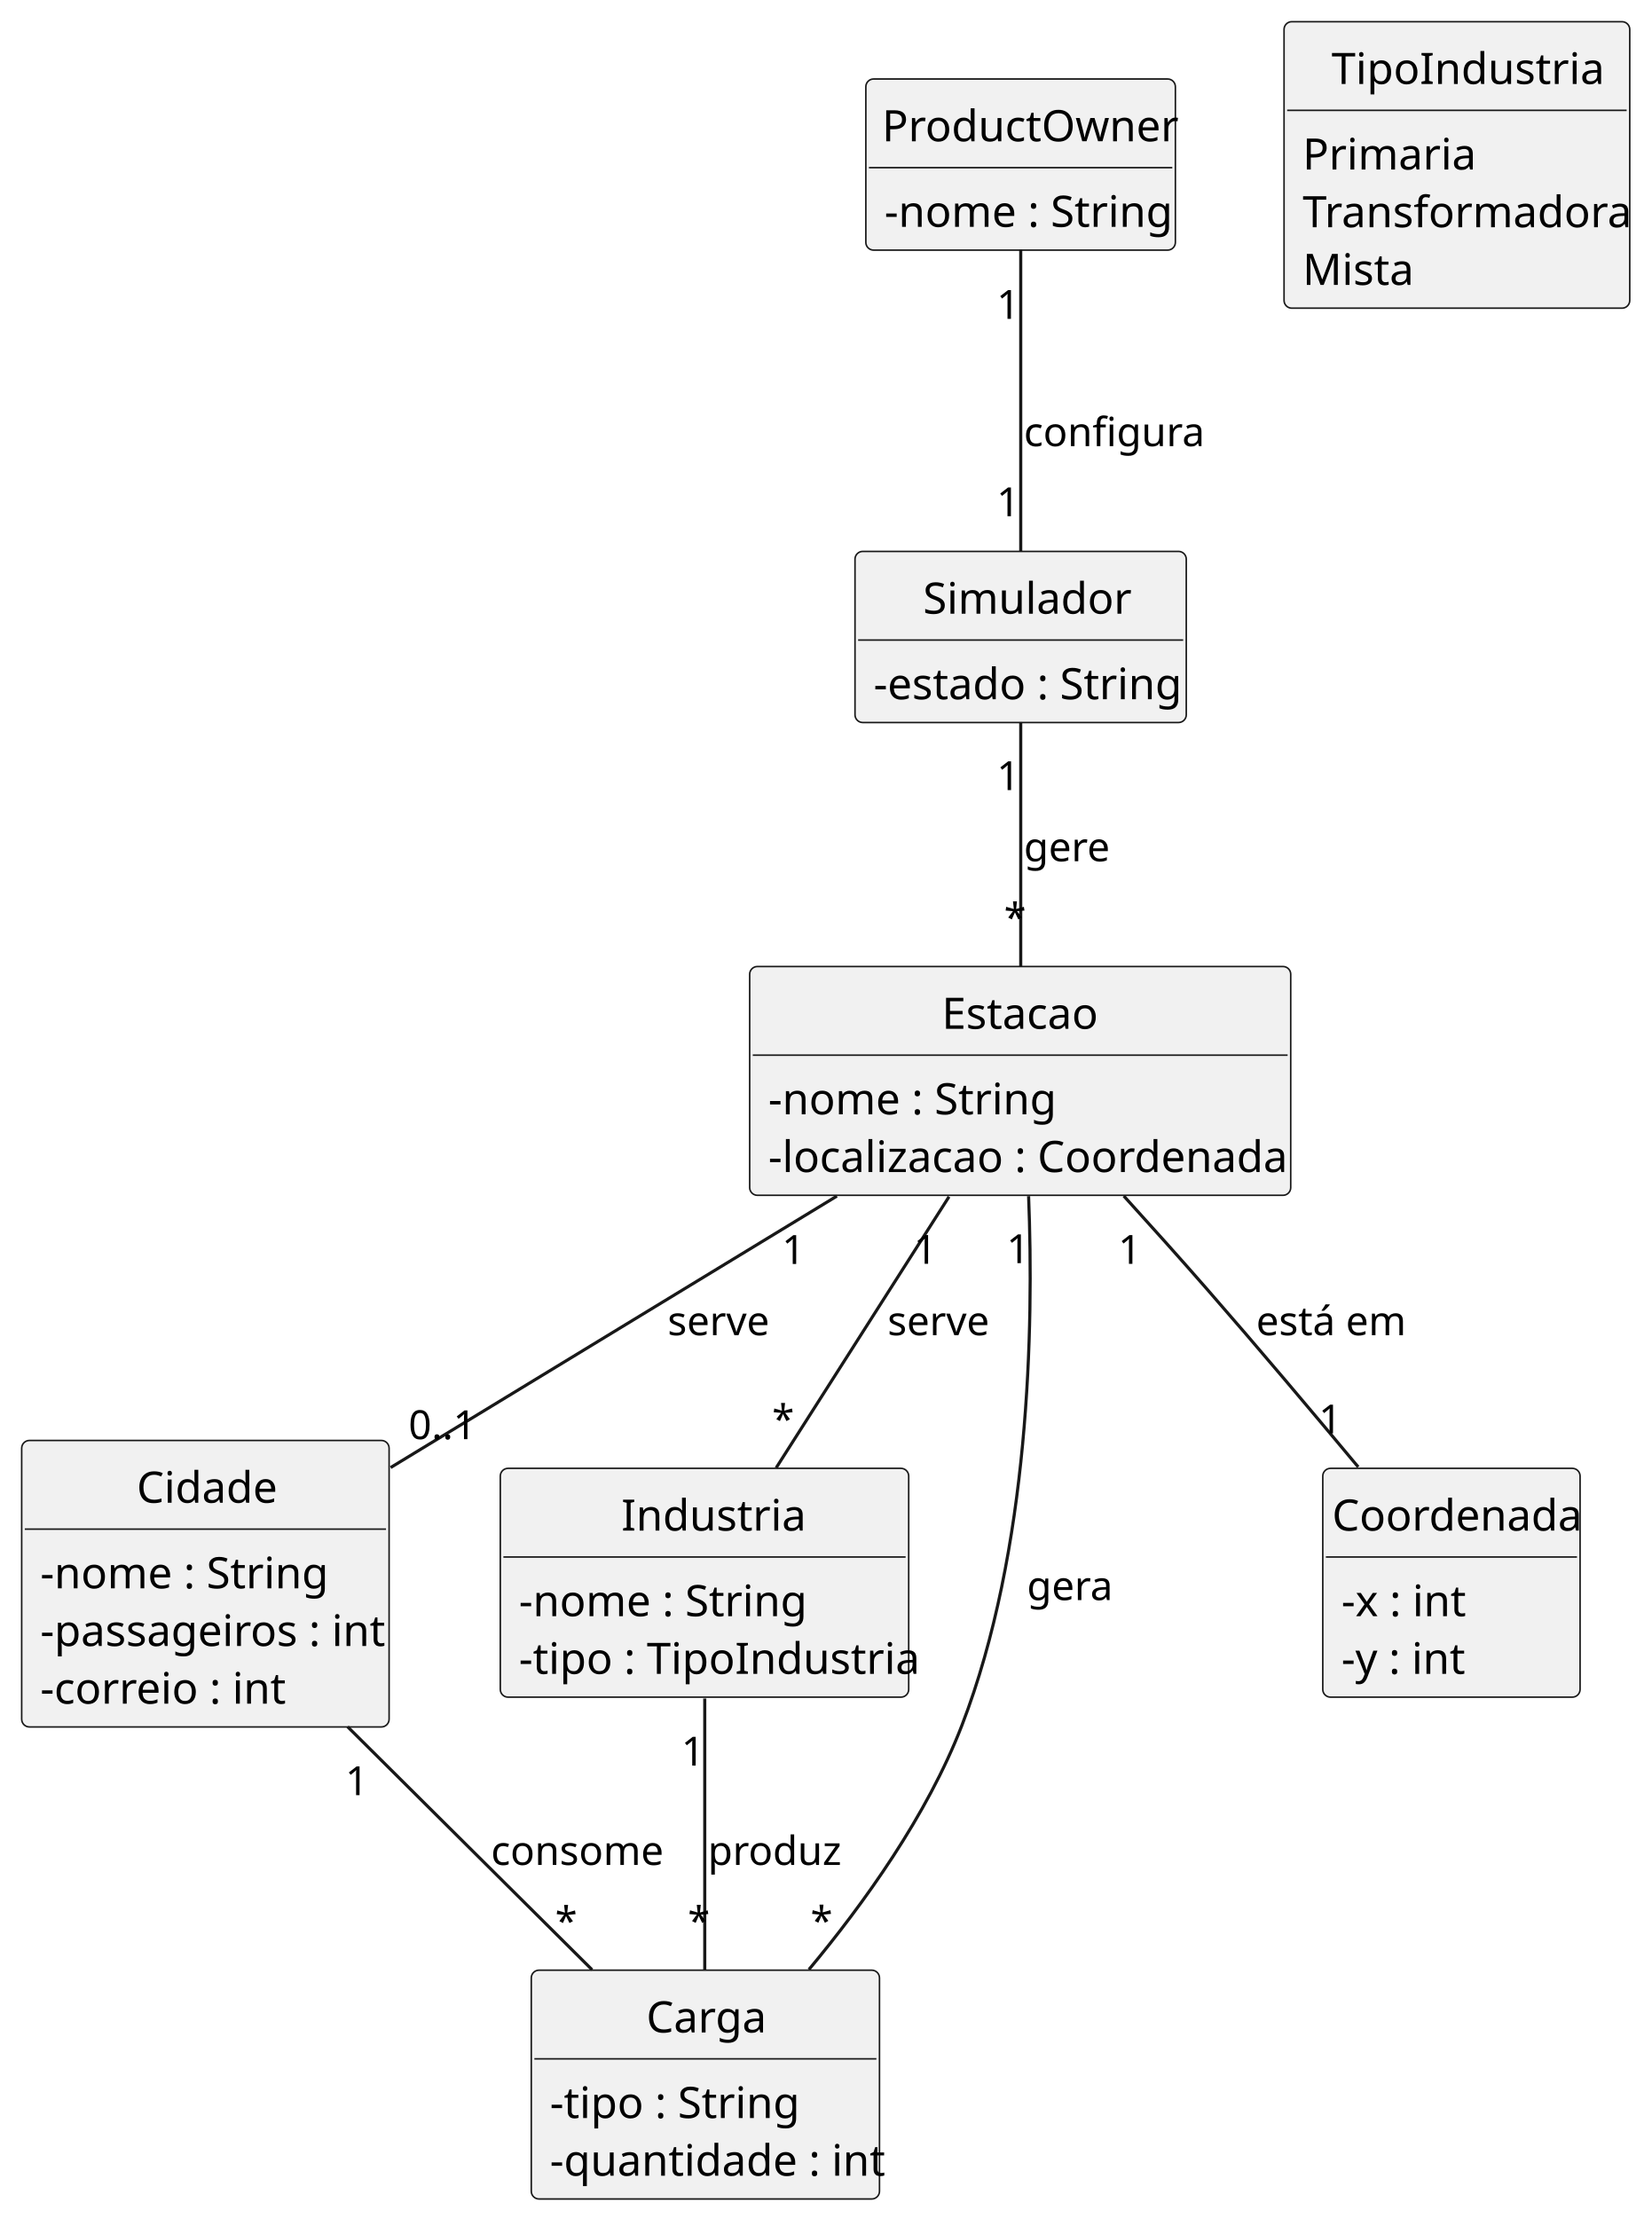
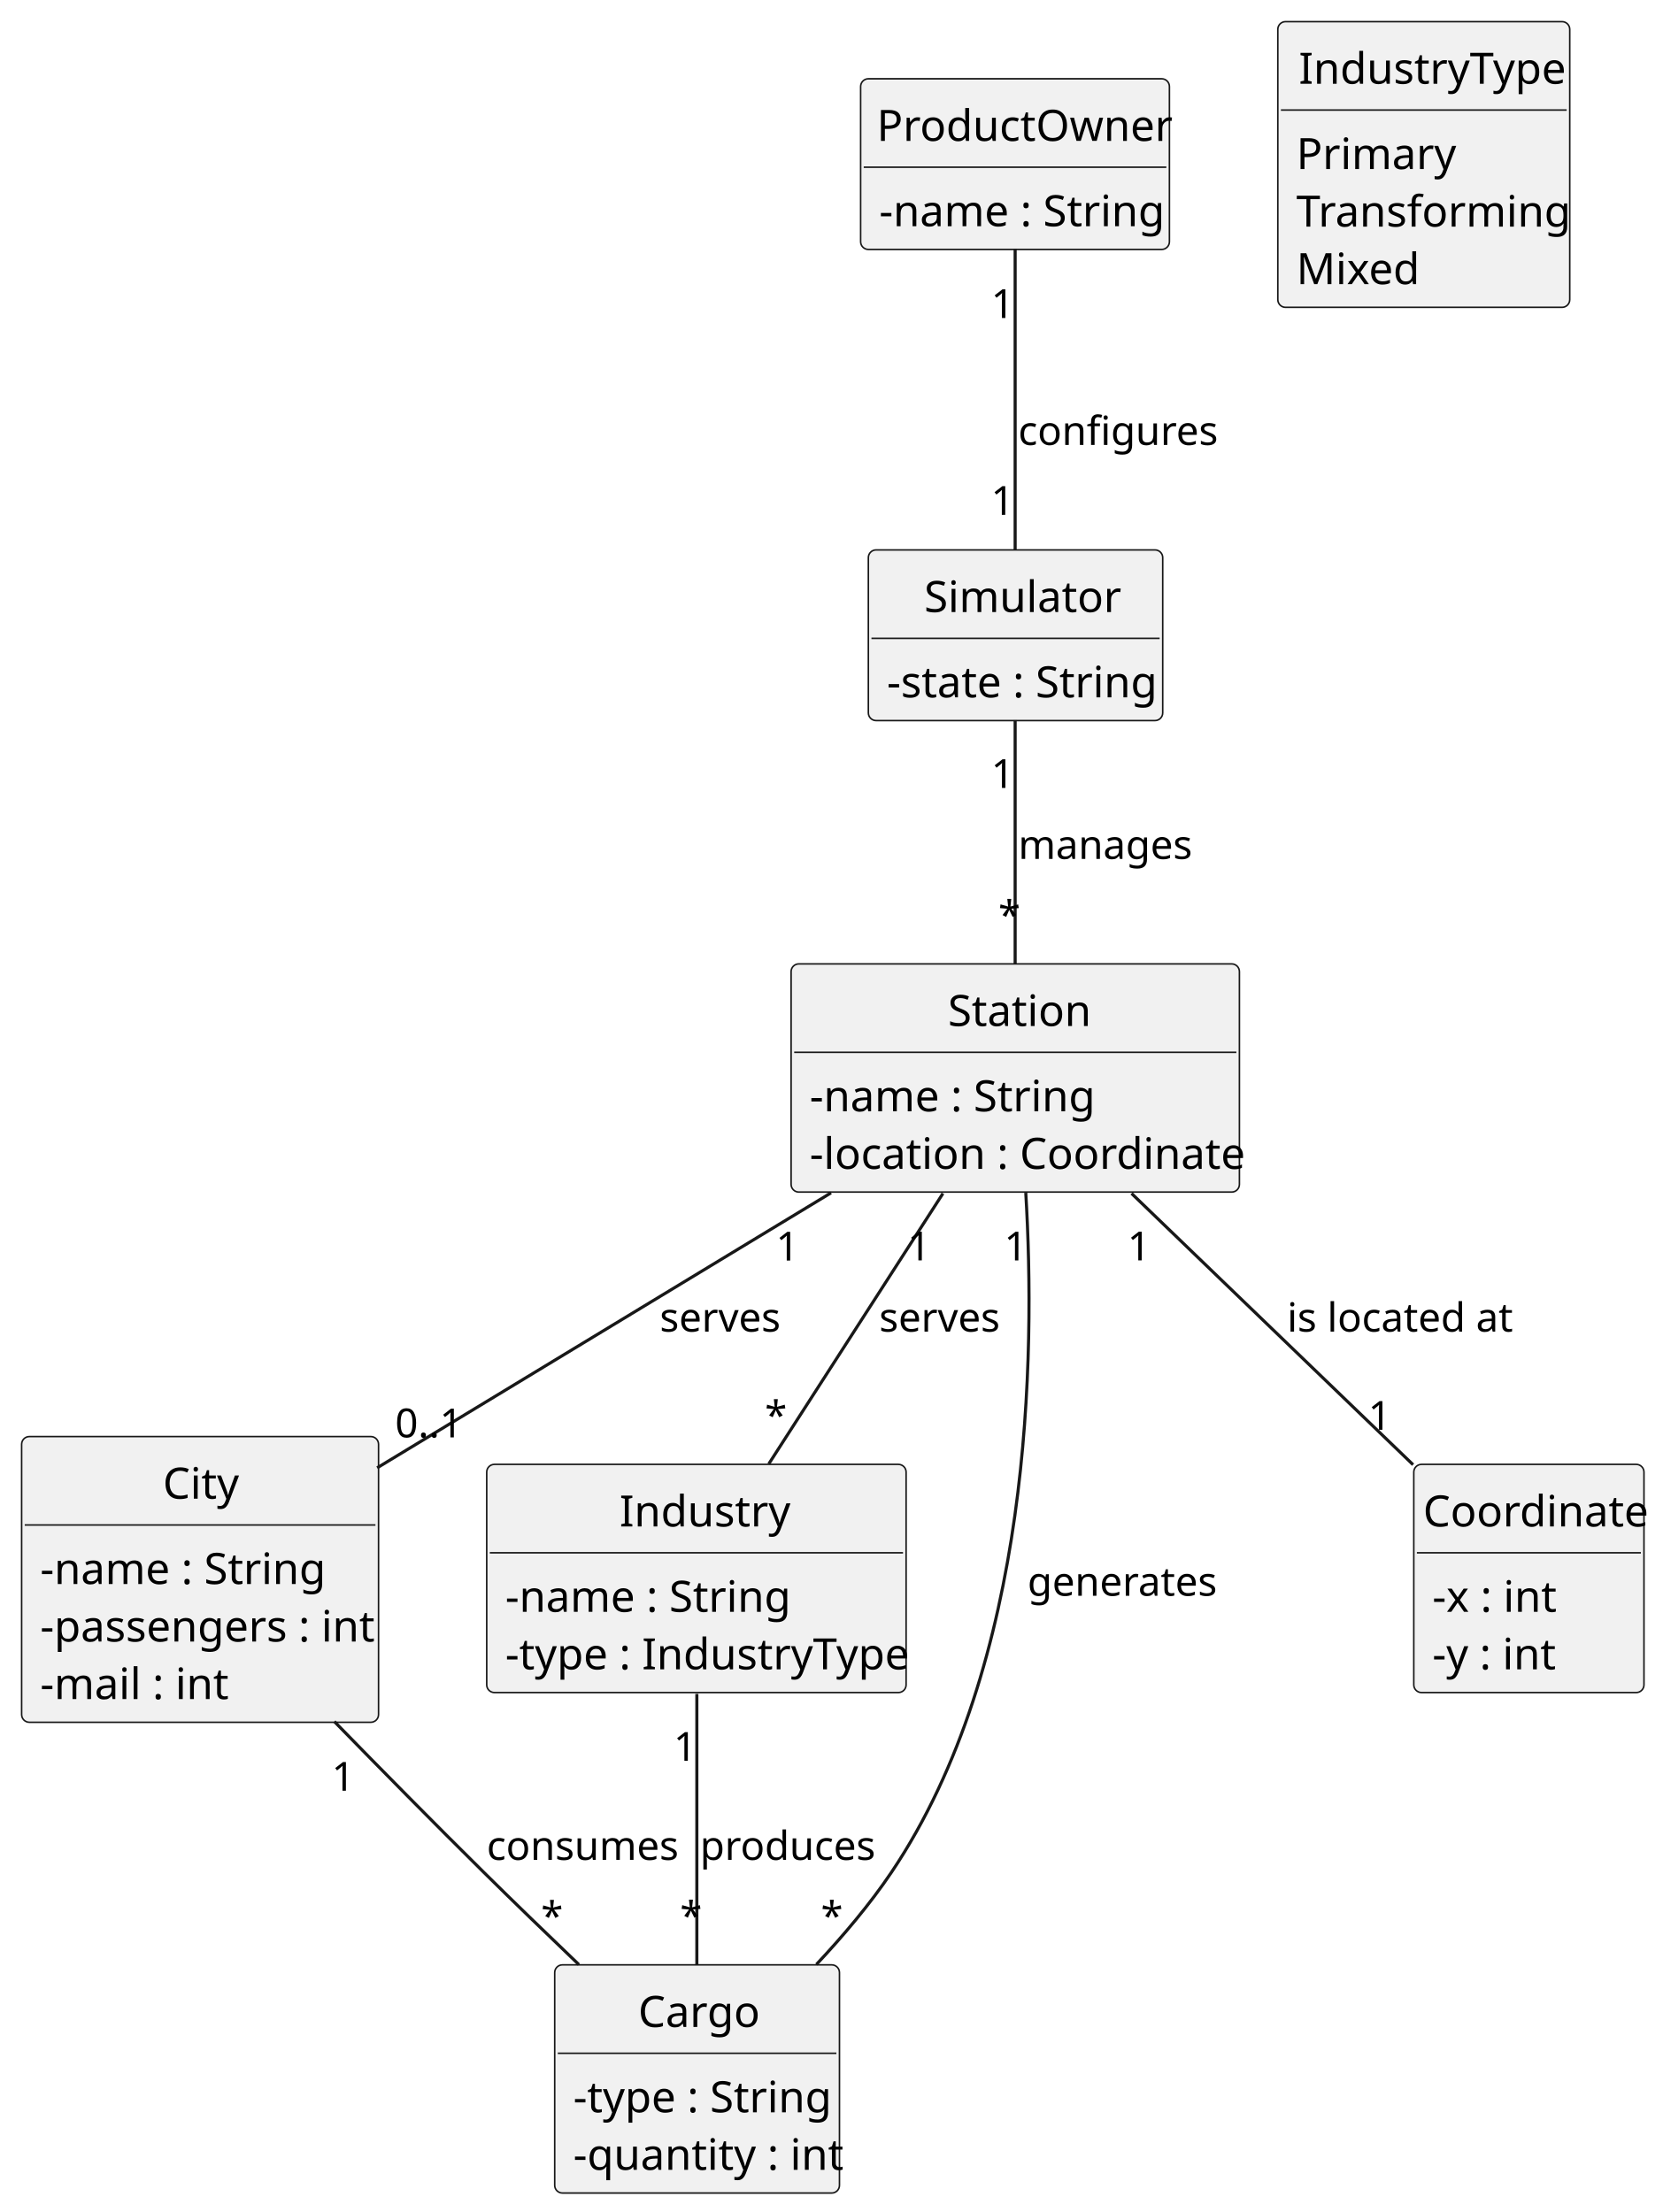
- <svg xmlns="http://www.w3.org/2000/svg" contentStyleType="text/css" height="716px" preserveAspectRatio="none" style="width:533px;height:716px;background:#FFFFFF;" version="1.1" viewBox="0 0 533 716" width="533px" zoomAndPan="magnify">
+ <svg xmlns="http://www.w3.org/2000/svg" contentStyleType="text/css" height="716px" preserveAspectRatio="none" style="width:538px;height:716px;background:#FFFFFF;" version="1.1" viewBox="0 0 538 716" width="538px" zoomAndPan="magnify">
  <defs />
  <g>
    <g id="elem_ProductOwner">
-       <rect codeLine="14" fill="#F1F1F1" height="55.242" id="ProductOwner" rx="2.5" ry="2.5" style="stroke:#181818;stroke-width:0.5;" width="99.924" x="279.5" y="25.5" />
-       <text fill="#000000" font-family="sans-serif" font-size="14" lengthAdjust="spacing" textLength="89.482" x="284.721" y="45.607">ProductOwner</text>
-       <line style="stroke:#181818;stroke-width:0.5;" x1="280.5" x2="378.424" y1="54.121" y2="54.121" />
-       <text fill="#000000" font-family="sans-serif" font-size="14" lengthAdjust="spacing" textLength="87.924" x="285.5" y="73.228">-nome : String</text>
+       <rect codeLine="11" fill="#F1F1F1" height="55.242" id="ProductOwner" rx="2.5" ry="2.5" style="stroke:#181818;stroke-width:0.5;" width="99.924" x="278.5" y="25.5" />
+       <text fill="#000000" font-family="sans-serif" font-size="14" lengthAdjust="spacing" textLength="89.482" x="283.721" y="45.607">ProductOwner</text>
+       <line style="stroke:#181818;stroke-width:0.5;" x1="279.5" x2="377.424" y1="54.121" y2="54.121" />
+       <text fill="#000000" font-family="sans-serif" font-size="14" lengthAdjust="spacing" textLength="87.924" x="284.5" y="73.228">-name : String</text>
    </g>
-     <g id="elem_Simulador">
-       <rect codeLine="18" fill="#F1F1F1" height="55.242" id="Simulador" rx="2.5" ry="2.5" style="stroke:#181818;stroke-width:0.5;" width="106.938" x="276" y="178" />
-       <text fill="#000000" font-family="sans-serif" font-size="14" lengthAdjust="spacing" textLength="63.027" x="297.955" y="198.107">Simulador</text>
-       <line style="stroke:#181818;stroke-width:0.5;" x1="277" x2="381.938" y1="206.621" y2="206.621" />
-       <text fill="#000000" font-family="sans-serif" font-size="14" lengthAdjust="spacing" textLength="94.938" x="282" y="225.728">-estado : String</text>
+     <g id="elem_Simulator">
+       <rect codeLine="15" fill="#F1F1F1" height="55.242" id="Simulator" rx="2.5" ry="2.5" style="stroke:#181818;stroke-width:0.5;" width="95.255" x="281" y="178" />
+       <text fill="#000000" font-family="sans-serif" font-size="14" lengthAdjust="spacing" textLength="59.131" x="299.062" y="198.107">Simulator</text>
+       <line style="stroke:#181818;stroke-width:0.5;" x1="282" x2="375.255" y1="206.621" y2="206.621" />
+       <text fill="#000000" font-family="sans-serif" font-size="14" lengthAdjust="spacing" textLength="83.255" x="287" y="225.728">-state : String</text>
    </g>
-     <g id="elem_Estacao">
-       <rect codeLine="22" fill="#F1F1F1" height="73.863" id="Estacao" rx="2.5" ry="2.5" style="stroke:#181818;stroke-width:0.5;" width="174.654" x="242" y="312" />
-       <text fill="#000000" font-family="sans-serif" font-size="14" lengthAdjust="spacing" textLength="50.586" x="304.034" y="332.107">Estacao</text>
-       <line style="stroke:#181818;stroke-width:0.5;" x1="243" x2="415.654" y1="340.621" y2="340.621" />
-       <text fill="#000000" font-family="sans-serif" font-size="14" lengthAdjust="spacing" textLength="87.924" x="248" y="359.728">-nome : String</text>
-       <text fill="#000000" font-family="sans-serif" font-size="14" lengthAdjust="spacing" textLength="162.654" x="248" y="378.35">-localizacao : Coordenada</text>
+     <g id="elem_Station">
+       <rect codeLine="19" fill="#F1F1F1" height="73.863" id="Station" rx="2.5" ry="2.5" style="stroke:#181818;stroke-width:0.5;" width="145.075" x="256" y="312" />
+       <text fill="#000000" font-family="sans-serif" font-size="14" lengthAdjust="spacing" textLength="43.586" x="306.745" y="332.107">Station</text>
+       <line style="stroke:#181818;stroke-width:0.5;" x1="257" x2="400.075" y1="340.621" y2="340.621" />
+       <text fill="#000000" font-family="sans-serif" font-size="14" lengthAdjust="spacing" textLength="87.924" x="262" y="359.728">-name : String</text>
+       <text fill="#000000" font-family="sans-serif" font-size="14" lengthAdjust="spacing" textLength="133.075" x="262" y="378.35">-location : Coordinate</text>
    </g>
-     <g id="elem_Cidade">
-       <rect codeLine="27" fill="#F1F1F1" height="92.484" id="Cidade" rx="2.5" ry="2.5" style="stroke:#181818;stroke-width:0.5;" width="118.606" x="7" y="465" />
-       <text fill="#000000" font-family="sans-serif" font-size="14" lengthAdjust="spacing" textLength="44.365" x="44.121" y="485.107">Cidade</text>
-       <line style="stroke:#181818;stroke-width:0.5;" x1="8" x2="124.606" y1="493.621" y2="493.621" />
-       <text fill="#000000" font-family="sans-serif" font-size="14" lengthAdjust="spacing" textLength="87.924" x="13" y="512.729">-nome : String</text>
-       <text fill="#000000" font-family="sans-serif" font-size="14" lengthAdjust="spacing" textLength="106.606" x="13" y="531.35">-passageiros : int</text>
-       <text fill="#000000" font-family="sans-serif" font-size="14" lengthAdjust="spacing" textLength="73.91" x="13" y="549.971">-correio : int</text>
+     <g id="elem_City">
+       <rect codeLine="24" fill="#F1F1F1" height="92.484" id="City" rx="2.5" ry="2.5" style="stroke:#181818;stroke-width:0.5;" width="115.496" x="7" y="465" />
+       <text fill="#000000" font-family="sans-serif" font-size="14" lengthAdjust="spacing" textLength="24.11" x="52.693" y="485.107">City</text>
+       <line style="stroke:#181818;stroke-width:0.5;" x1="8" x2="121.496" y1="493.621" y2="493.621" />
+       <text fill="#000000" font-family="sans-serif" font-size="14" lengthAdjust="spacing" textLength="87.924" x="13" y="512.729">-name : String</text>
+       <text fill="#000000" font-family="sans-serif" font-size="14" lengthAdjust="spacing" textLength="103.496" x="13" y="531.35">-passengers : int</text>
+       <text fill="#000000" font-family="sans-serif" font-size="14" lengthAdjust="spacing" textLength="56.786" x="13" y="549.971">-mail : int</text>
    </g>
-     <g id="elem_Industria">
-       <rect codeLine="33" fill="#F1F1F1" height="73.863" id="Industria" rx="2.5" ry="2.5" style="stroke:#181818;stroke-width:0.5;" width="131.834" x="161.5" y="474" />
-       <text fill="#000000" font-family="sans-serif" font-size="14" lengthAdjust="spacing" textLength="53.696" x="200.569" y="494.107">Industria</text>
-       <line style="stroke:#181818;stroke-width:0.5;" x1="162.5" x2="292.334" y1="502.621" y2="502.621" />
-       <text fill="#000000" font-family="sans-serif" font-size="14" lengthAdjust="spacing" textLength="87.924" x="167.5" y="521.729">-nome : String</text>
-       <text fill="#000000" font-family="sans-serif" font-size="14" lengthAdjust="spacing" textLength="119.834" x="167.5" y="540.35">-tipo : TipoIndustria</text>
+     <g id="elem_Industry">
+       <rect codeLine="30" fill="#F1F1F1" height="73.863" id="Industry" rx="2.5" ry="2.5" style="stroke:#181818;stroke-width:0.5;" width="135.717" x="157.5" y="474" />
+       <text fill="#000000" font-family="sans-serif" font-size="14" lengthAdjust="spacing" textLength="49.8" x="200.458" y="494.107">Industry</text>
+       <line style="stroke:#181818;stroke-width:0.5;" x1="158.5" x2="292.217" y1="502.621" y2="502.621" />
+       <text fill="#000000" font-family="sans-serif" font-size="14" lengthAdjust="spacing" textLength="87.924" x="163.5" y="521.729">-name : String</text>
+       <text fill="#000000" font-family="sans-serif" font-size="14" lengthAdjust="spacing" textLength="123.717" x="163.5" y="540.35">-type : IndustryType</text>
    </g>
-     <g id="elem_Carga">
-       <rect codeLine="38" fill="#F1F1F1" height="73.863" id="Carga" rx="2.5" ry="2.5" style="stroke:#181818;stroke-width:0.5;" width="112.406" x="171.5" y="636" />
-       <text fill="#000000" font-family="sans-serif" font-size="14" lengthAdjust="spacing" textLength="38.131" x="208.638" y="656.107">Carga</text>
-       <line style="stroke:#181818;stroke-width:0.5;" x1="172.5" x2="282.906" y1="664.621" y2="664.621" />
-       <text fill="#000000" font-family="sans-serif" font-size="14" lengthAdjust="spacing" textLength="75.476" x="177.5" y="683.729">-tipo : String</text>
-       <text fill="#000000" font-family="sans-serif" font-size="14" lengthAdjust="spacing" textLength="100.406" x="177.5" y="702.35">-quantidade : int</text>
+     <g id="elem_Cargo">
+       <rect codeLine="35" fill="#F1F1F1" height="73.863" id="Cargo" rx="2.5" ry="2.5" style="stroke:#181818;stroke-width:0.5;" width="92.151" x="179.5" y="636" />
+       <text fill="#000000" font-family="sans-serif" font-size="14" lengthAdjust="spacing" textLength="38.131" x="206.51" y="656.107">Cargo</text>
+       <line style="stroke:#181818;stroke-width:0.5;" x1="180.5" x2="270.651" y1="664.621" y2="664.621" />
+       <text fill="#000000" font-family="sans-serif" font-size="14" lengthAdjust="spacing" textLength="79.365" x="185.5" y="683.729">-type : String</text>
+       <text fill="#000000" font-family="sans-serif" font-size="14" lengthAdjust="spacing" textLength="80.151" x="185.5" y="702.35">-quantity : int</text>
    </g>
-     <g id="elem_Coordenada">
-       <rect codeLine="43" fill="#F1F1F1" height="73.863" id="Coordenada" rx="2.5" ry="2.5" style="stroke:#181818;stroke-width:0.5;" width="83.061" x="427" y="474" />
-       <text fill="#000000" font-family="sans-serif" font-size="14" lengthAdjust="spacing" textLength="77.061" x="430" y="494.107">Coordenada</text>
-       <line style="stroke:#181818;stroke-width:0.5;" x1="428" x2="509.062" y1="502.621" y2="502.621" />
-       <text fill="#000000" font-family="sans-serif" font-size="14" lengthAdjust="spacing" textLength="38.117" x="433" y="521.729">-x : int</text>
-       <text fill="#000000" font-family="sans-serif" font-size="14" lengthAdjust="spacing" textLength="38.117" x="433" y="540.35">-y : int</text>
+     <g id="elem_Coordinate">
+       <rect codeLine="40" fill="#F1F1F1" height="73.863" id="Coordinate" rx="2.5" ry="2.5" style="stroke:#181818;stroke-width:0.5;" width="74.489" x="457.5" y="474" />
+       <text fill="#000000" font-family="sans-serif" font-size="14" lengthAdjust="spacing" textLength="68.489" x="460.5" y="494.107">Coordinate</text>
+       <line style="stroke:#181818;stroke-width:0.5;" x1="458.5" x2="530.989" y1="502.621" y2="502.621" />
+       <text fill="#000000" font-family="sans-serif" font-size="14" lengthAdjust="spacing" textLength="38.117" x="463.5" y="521.729">-x : int</text>
+       <text fill="#000000" font-family="sans-serif" font-size="14" lengthAdjust="spacing" textLength="38.117" x="463.5" y="540.35">-y : int</text>
    </g>
-     <g id="elem_TipoIndustria">
-       <rect codeLine="48" fill="#F1F1F1" height="92.484" id="TipoIndustria" rx="2.5" ry="2.5" style="stroke:#181818;stroke-width:0.5;" width="111.593" x="414.5" y="7" />
-       <text fill="#000000" font-family="sans-serif" font-size="14" lengthAdjust="spacing" textLength="80.931" x="429.831" y="27.107">TipoIndustria</text>
-       <line style="stroke:#181818;stroke-width:0.5;" x1="415.5" x2="525.093" y1="35.621" y2="35.621" />
-       <text fill="#000000" font-family="sans-serif" font-size="14" lengthAdjust="spacing" textLength="52.117" x="420.5" y="54.728">Primaria</text>
-       <text fill="#000000" font-family="sans-serif" font-size="14" lengthAdjust="spacing" textLength="99.593" x="420.5" y="73.35">Transformadora</text>
-       <text fill="#000000" font-family="sans-serif" font-size="14" lengthAdjust="spacing" textLength="33.448" x="420.5" y="91.971">Mista</text>
+     <g id="elem_IndustryType">
+       <rect codeLine="45" fill="#F1F1F1" height="92.484" id="IndustryType" rx="2.5" ry="2.5" style="stroke:#181818;stroke-width:0.5;" width="94.469" x="413.5" y="7" />
+       <text fill="#000000" font-family="sans-serif" font-size="14" lengthAdjust="spacing" textLength="80.924" x="420.272" y="27.107">IndustryType</text>
+       <line style="stroke:#181818;stroke-width:0.5;" x1="414.5" x2="506.969" y1="35.621" y2="35.621" />
+       <text fill="#000000" font-family="sans-serif" font-size="14" lengthAdjust="spacing" textLength="48.221" x="419.5" y="54.728">Primary</text>
+       <text fill="#000000" font-family="sans-serif" font-size="14" lengthAdjust="spacing" textLength="82.469" x="419.5" y="73.35">Transforming</text>
+       <text fill="#000000" font-family="sans-serif" font-size="14" lengthAdjust="spacing" textLength="37.345" x="419.5" y="91.971">Mixed</text>
    </g>
-     <g id="link_ProductOwner_Simulador">
-       <path codeLine="54" d="M329.5,80.56 C329.5,107.99 329.5,150.53 329.5,177.95 " fill="none" id="ProductOwner-Simulador" style="stroke:#181818;stroke-width:1.0;" />
-       <text fill="#000000" font-family="sans-serif" font-size="13" lengthAdjust="spacing" textLength="53.479" x="330.5" y="144.028">configura</text>
-       <text fill="#000000" font-family="sans-serif" font-size="13" lengthAdjust="spacing" textLength="7.23" x="321.726" y="102.933">1</text>
-       <text fill="#000000" font-family="sans-serif" font-size="13" lengthAdjust="spacing" textLength="7.23" x="321.724" y="166.647">1</text>
+     <g id="link_ProductOwner_Simulator">
+       <path codeLine="51" d="M328.5,80.56 C328.5,107.99 328.5,150.53 328.5,177.95 " fill="none" id="ProductOwner-Simulator" style="stroke:#181818;stroke-width:1.0;" />
+       <text fill="#000000" font-family="sans-serif" font-size="13" lengthAdjust="spacing" textLength="59.979" x="329.5" y="144.028">configures</text>
+       <text fill="#000000" font-family="sans-serif" font-size="13" lengthAdjust="spacing" textLength="7.23" x="320.726" y="102.933">1</text>
+       <text fill="#000000" font-family="sans-serif" font-size="13" lengthAdjust="spacing" textLength="7.23" x="320.688" y="166.647">1</text>
    </g>
-     <g id="link_Simulador_Estacao">
-       <path codeLine="55" d="M329.5,233.12 C329.5,255.37 329.5,287.33 329.5,311.89 " fill="none" id="Simulador-Estacao" style="stroke:#181818;stroke-width:1.0;" />
-       <text fill="#000000" font-family="sans-serif" font-size="13" lengthAdjust="spacing" textLength="26.019" x="330.5" y="278.028">gere</text>
-       <text fill="#000000" font-family="sans-serif" font-size="13" lengthAdjust="spacing" textLength="7.23" x="321.766" y="255.055">1</text>
-       <text fill="#000000" font-family="sans-serif" font-size="13" lengthAdjust="spacing" textLength="5.059" x="324.091" y="300.832">*</text>
+     <g id="link_Simulator_Station">
+       <path codeLine="52" d="M328.5,233.12 C328.5,255.37 328.5,287.33 328.5,311.89 " fill="none" id="Simulator-Station" style="stroke:#181818;stroke-width:1.0;" />
+       <text fill="#000000" font-family="sans-serif" font-size="13" lengthAdjust="spacing" textLength="53.479" x="329.5" y="278.028">manages</text>
+       <text fill="#000000" font-family="sans-serif" font-size="13" lengthAdjust="spacing" textLength="7.23" x="320.732" y="255.055">1</text>
+       <text fill="#000000" font-family="sans-serif" font-size="13" lengthAdjust="spacing" textLength="5.059" x="323.053" y="300.832">*</text>
    </g>
-     <g id="link_Estacao_Carga">
-       <path codeLine="56" d="M332.04,386.14 C333.71,428.54 332.4,500.27 310.5,557 C299.28,586.06 278.88,614.48 261.12,635.8 " fill="none" id="Estacao-Carga" style="stroke:#181818;stroke-width:1.0;" />
-       <text fill="#000000" font-family="sans-serif" font-size="13" lengthAdjust="spacing" textLength="26.019" x="331.5" y="516.528">gera</text>
-       <text fill="#000000" font-family="sans-serif" font-size="13" lengthAdjust="spacing" textLength="7.23" x="324.929" y="407.763">1</text>
-       <text fill="#000000" font-family="sans-serif" font-size="13" lengthAdjust="spacing" textLength="5.059" x="261.632" y="624.726">*</text>
+     <g id="link_Station_Cargo">
+       <path codeLine="53" d="M331.94,386.09 C335.11,438.99 333.81,538.63 288.5,606 C281.52,616.38 272.84,626.64 264.19,635.87 " fill="none" id="Station-Cargo" style="stroke:#181818;stroke-width:1.0;" />
+       <text fill="#000000" font-family="sans-serif" font-size="13" lengthAdjust="spacing" textLength="57.821" x="332.5" y="516.528">generates</text>
+       <text fill="#000000" font-family="sans-serif" font-size="13" lengthAdjust="spacing" textLength="7.23" x="324.943" y="407.991">1</text>
+       <text fill="#000000" font-family="sans-serif" font-size="13" lengthAdjust="spacing" textLength="5.059" x="265.628" y="624.809">*</text>
    </g>
-     <g id="link_Estacao_Cidade">
-       <path codeLine="57" d="M270.15,386.11 C227.12,412.28 169.17,447.54 126.09,473.75 " fill="none" id="Estacao-Cidade" style="stroke:#181818;stroke-width:1.0;" />
-       <text fill="#000000" font-family="sans-serif" font-size="13" lengthAdjust="spacing" textLength="31.789" x="215.5" y="431.028">serve</text>
-       <text fill="#000000" font-family="sans-serif" font-size="13" lengthAdjust="spacing" textLength="7.23" x="252.397" y="408.014">1</text>
-       <text fill="#000000" font-family="sans-serif" font-size="13" lengthAdjust="spacing" textLength="21.684" x="131.875" y="464.579">0..1</text>
+     <g id="link_Station_City">
+       <path codeLine="54" d="M268.92,386.11 C224.97,412.74 165.51,448.78 122.05,475.12 " fill="none" id="Station-City" style="stroke:#181818;stroke-width:1.0;" />
+       <text fill="#000000" font-family="sans-serif" font-size="13" lengthAdjust="spacing" textLength="38.289" x="213.5" y="431.028">serves</text>
+       <text fill="#000000" font-family="sans-serif" font-size="13" lengthAdjust="spacing" textLength="7.23" x="251.091" y="408.014">1</text>
+       <text fill="#000000" font-family="sans-serif" font-size="13" lengthAdjust="spacing" textLength="21.684" x="127.856" y="465.256">0..1</text>
    </g>
-     <g id="link_Estacao_Industria">
-       <path codeLine="58" d="M306.35,386.31 C289.66,412.49 267.23,447.69 250.55,473.84 " fill="none" id="Estacao-Industria" style="stroke:#181818;stroke-width:1.0;" />
-       <text fill="#000000" font-family="sans-serif" font-size="13" lengthAdjust="spacing" textLength="31.789" x="286.5" y="431.028">serve</text>
-       <text fill="#000000" font-family="sans-serif" font-size="13" lengthAdjust="spacing" textLength="7.23" x="294.984" y="407.961">1</text>
-       <text fill="#000000" font-family="sans-serif" font-size="13" lengthAdjust="spacing" textLength="5.059" x="249.231" y="462.773">*</text>
+     <g id="link_Station_Industry">
+       <path codeLine="55" d="M305.13,386.31 C288.27,412.49 265.62,447.69 248.78,473.84 " fill="none" id="Station-Industry" style="stroke:#181818;stroke-width:1.0;" />
+       <text fill="#000000" font-family="sans-serif" font-size="13" lengthAdjust="spacing" textLength="38.289" x="284.5" y="431.028">serves</text>
+       <text fill="#000000" font-family="sans-serif" font-size="13" lengthAdjust="spacing" textLength="7.23" x="293.692" y="407.961">1</text>
+       <text fill="#000000" font-family="sans-serif" font-size="13" lengthAdjust="spacing" textLength="5.059" x="247.512" y="462.773">*</text>
    </g>
-     <g id="link_Cidade_Carga">
-       <path codeLine="59" d="M112.21,557.42 C137.21,582.27 167.77,612.64 191.14,635.87 " fill="none" id="Cidade-Carga" style="stroke:#181818;stroke-width:1.0;" />
-       <text fill="#000000" font-family="sans-serif" font-size="13" lengthAdjust="spacing" textLength="52.749" x="158.5" y="602.028">consome</text>
-       <text fill="#000000" font-family="sans-serif" font-size="13" lengthAdjust="spacing" textLength="7.23" x="111.455" y="579.5">1</text>
-       <text fill="#000000" font-family="sans-serif" font-size="13" lengthAdjust="spacing" textLength="5.059" x="179.187" y="624.809">*</text>
+     <g id="link_City_Cargo">
+       <path codeLine="56" d="M108.19,557.24 C123.37,572.8 140.59,590.27 156.5,606 C166.4,615.79 177.24,626.26 187.32,635.91 " fill="none" id="City-Cargo" style="stroke:#181818;stroke-width:1.0;" />
+       <text fill="#000000" font-family="sans-serif" font-size="13" lengthAdjust="spacing" textLength="59.249" x="157.5" y="602.028">consumes</text>
+       <text fill="#000000" font-family="sans-serif" font-size="13" lengthAdjust="spacing" textLength="7.23" x="107.324" y="579.636">1</text>
+       <text fill="#000000" font-family="sans-serif" font-size="13" lengthAdjust="spacing" textLength="5.059" x="175.066" y="624.856">*</text>
    </g>
-     <g id="link_Industria_Carga">
-       <path codeLine="60" d="M227.5,548.31 C227.5,574.49 227.5,609.69 227.5,635.84 " fill="none" id="Industria-Carga" style="stroke:#181818;stroke-width:1.0;" />
-       <text fill="#000000" font-family="sans-serif" font-size="13" lengthAdjust="spacing" textLength="39.749" x="228.5" y="602.028">produz</text>
-       <text fill="#000000" font-family="sans-serif" font-size="13" lengthAdjust="spacing" textLength="7.23" x="219.953" y="569.961">1</text>
-       <text fill="#000000" font-family="sans-serif" font-size="13" lengthAdjust="spacing" textLength="5.059" x="222.024" y="624.773">*</text>
+     <g id="link_Industry_Cargo">
+       <path codeLine="57" d="M225.5,548.31 C225.5,574.49 225.5,609.69 225.5,635.84 " fill="none" id="Industry-Cargo" style="stroke:#181818;stroke-width:1.0;" />
+       <text fill="#000000" font-family="sans-serif" font-size="13" lengthAdjust="spacing" textLength="53.479" x="226.5" y="602.028">produces</text>
+       <text fill="#000000" font-family="sans-serif" font-size="13" lengthAdjust="spacing" textLength="7.23" x="217.963" y="569.961">1</text>
+       <text fill="#000000" font-family="sans-serif" font-size="13" lengthAdjust="spacing" textLength="5.059" x="220.047" y="624.773">*</text>
    </g>
-     <g id="link_Estacao_Coordenada">
-       <path codeLine="61" d="M362.77,386.08 C371.54,395.73 380.94,406.21 389.5,416 C405.92,434.78 423.83,456.03 438.44,473.56 " fill="none" id="Estacao-Coordenada" style="stroke:#181818;stroke-width:1.0;" />
-       <text fill="#000000" font-family="sans-serif" font-size="13" lengthAdjust="spacing" textLength="46.243" x="405.5" y="431.028">está em</text>
-       <text fill="#000000" font-family="sans-serif" font-size="13" lengthAdjust="spacing" textLength="7.23" x="360.936" y="407.979">1</text>
-       <text fill="#000000" font-family="sans-serif" font-size="13" lengthAdjust="spacing" textLength="7.23" x="425.686" y="462.729">1</text>
+     <g id="link_Station_Coordinate">
+       <path codeLine="58" d="M366.17,386.31 C393.43,412.58 430.11,447.93 457.27,474.11 " fill="none" id="Station-Coordinate" style="stroke:#181818;stroke-width:1.0;" />
+       <text fill="#000000" font-family="sans-serif" font-size="13" lengthAdjust="spacing" textLength="69.374" x="416.5" y="431.028">is located at</text>
+       <text fill="#000000" font-family="sans-serif" font-size="13" lengthAdjust="spacing" textLength="7.23" x="364.842" y="407.961">1</text>
+       <text fill="#000000" font-family="sans-serif" font-size="13" lengthAdjust="spacing" textLength="7.23" x="442.736" y="462.809">1</text>
    </g>
  </g>
</svg>
